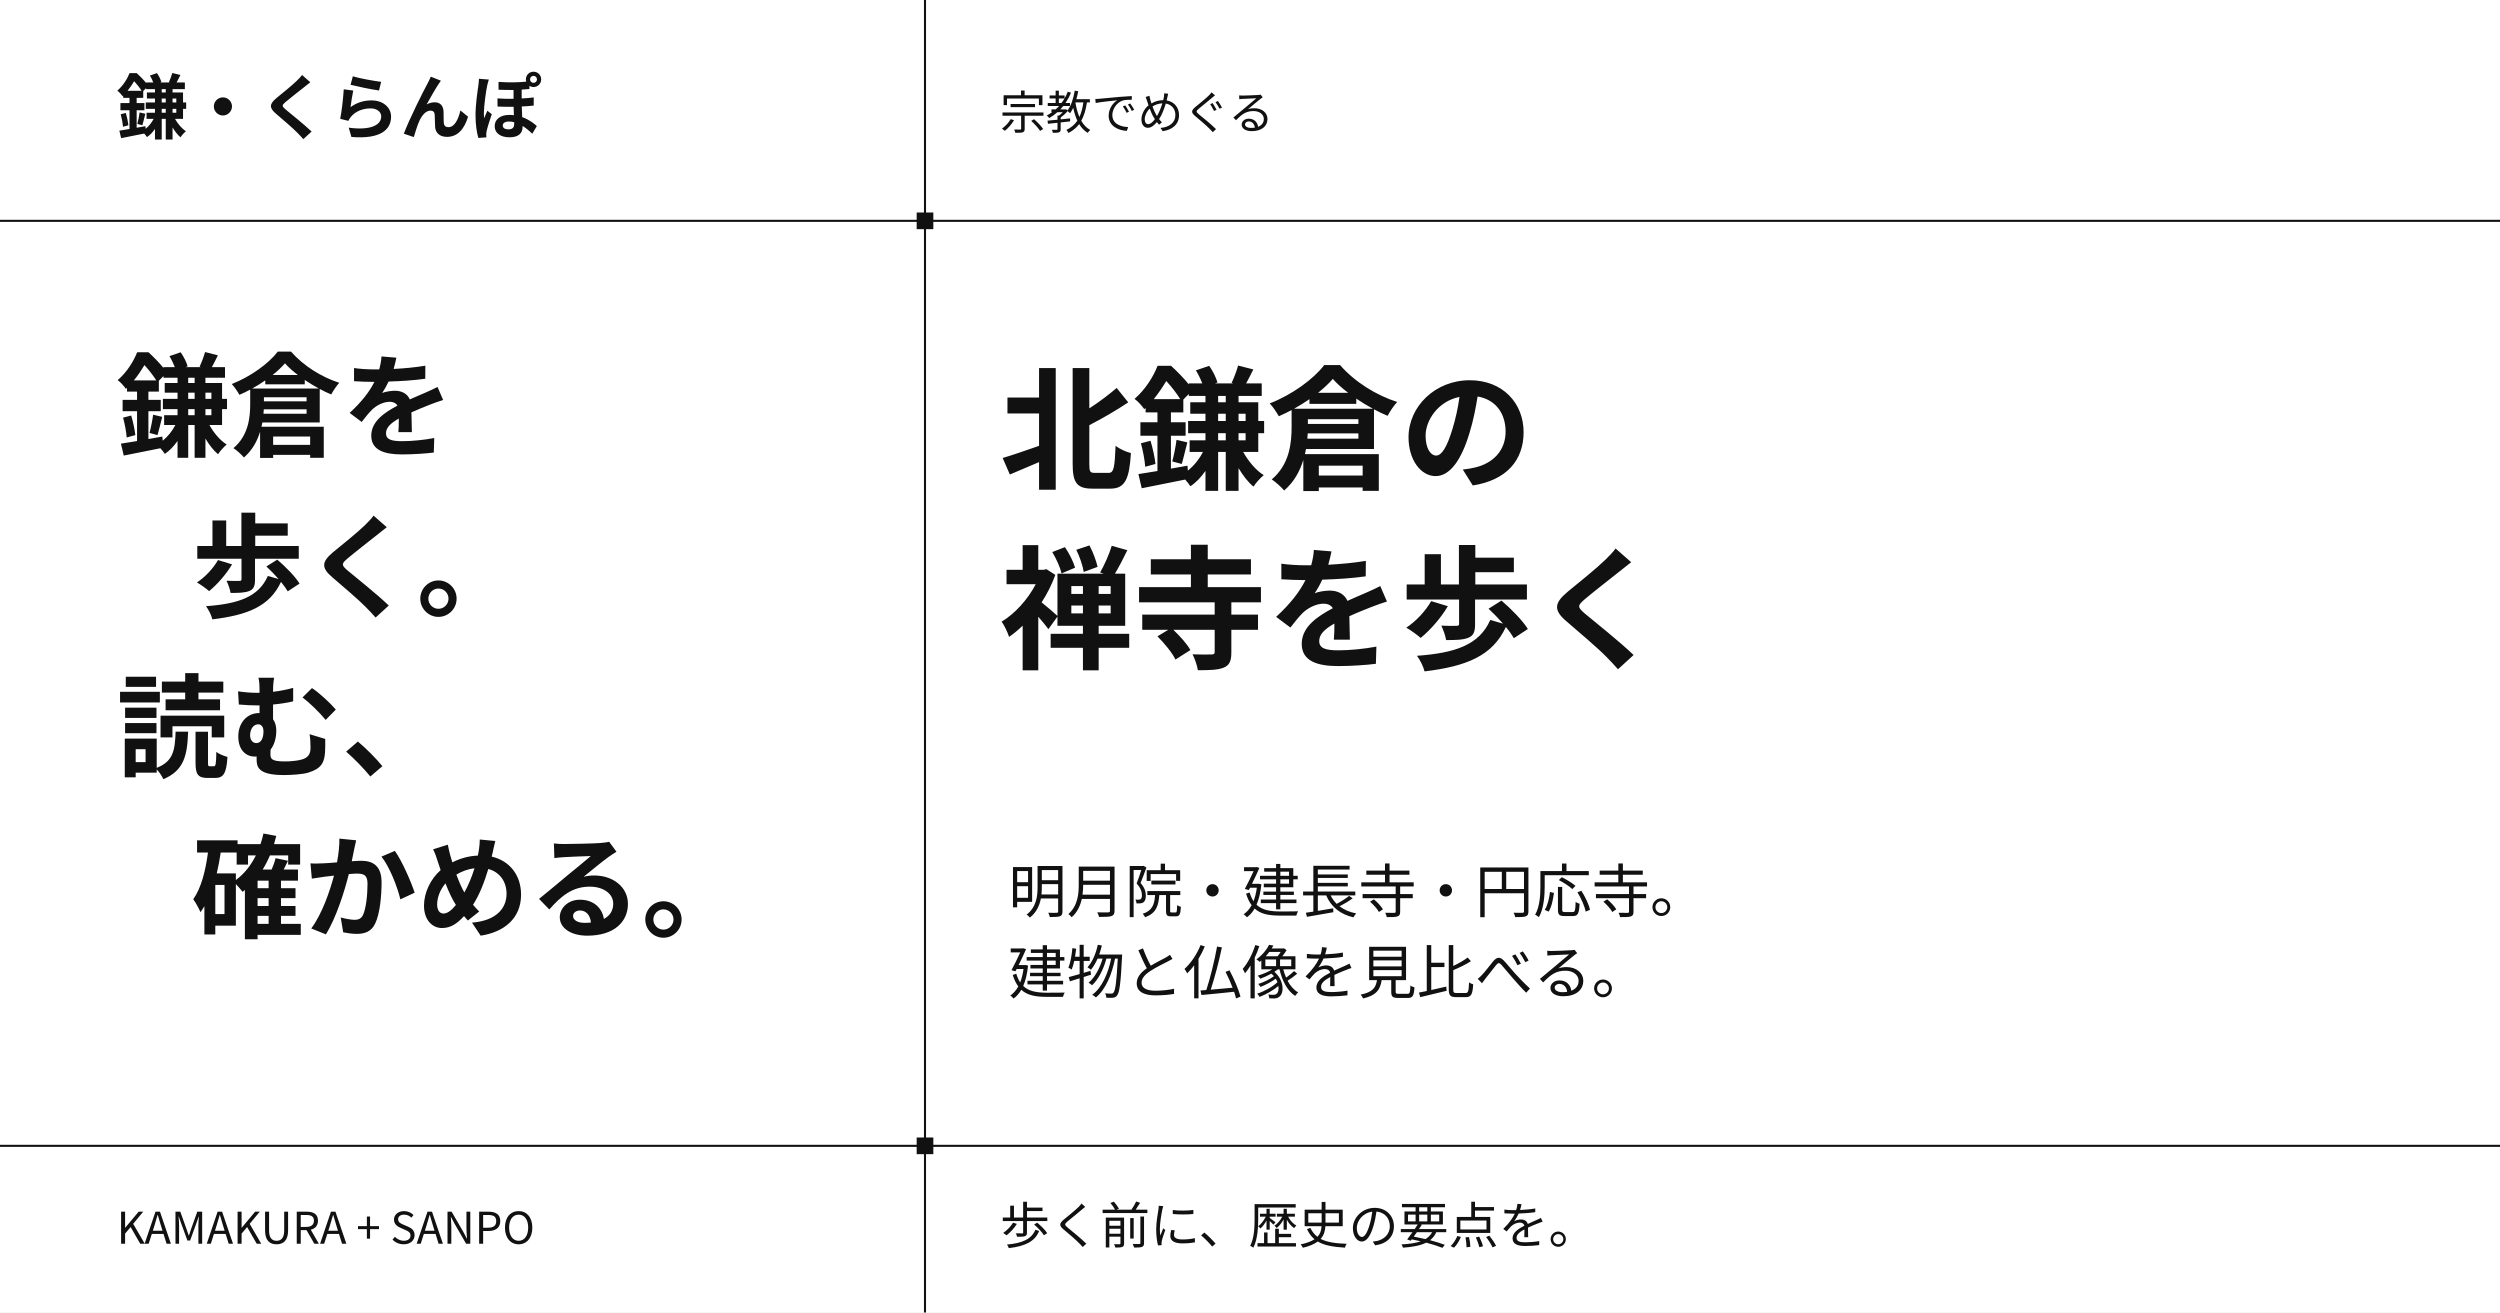
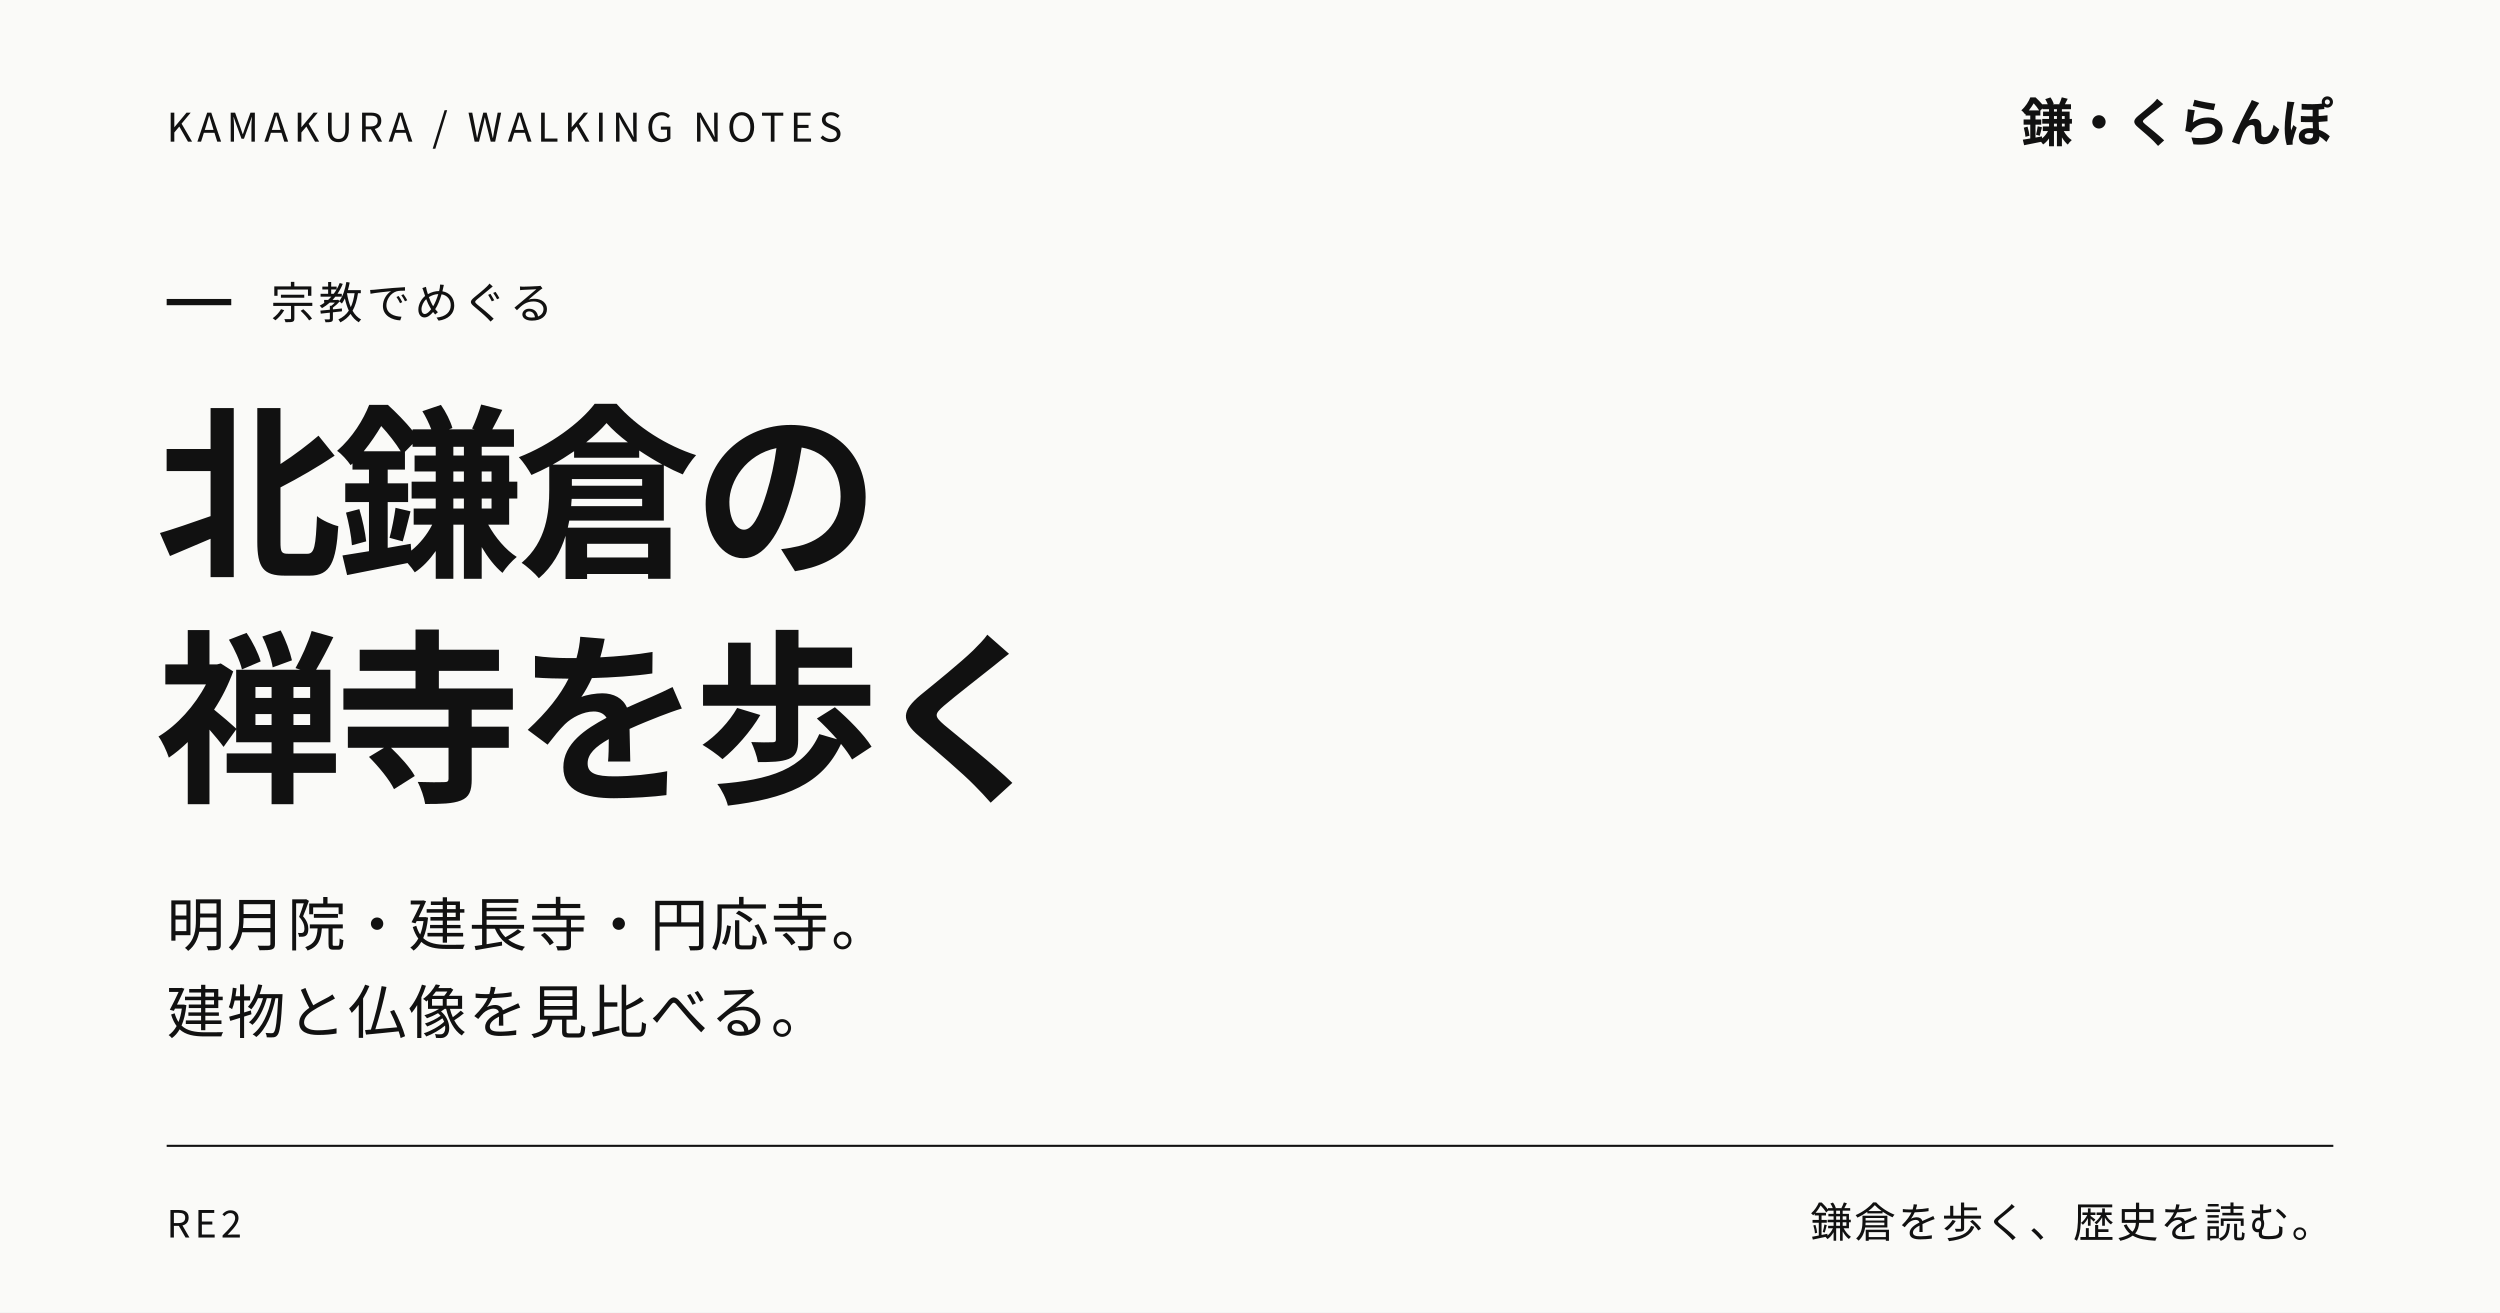
<svg xmlns="http://www.w3.org/2000/svg" width="1200" height="630" viewBox="0 0 1200 630">
-   <rect width="1200" height="630" fill="#fff" />
+   <rect width="1200" height="630" fill="#fafaf8" />
  <g fill="#111" font-family="Noto Sans CJK JP, sans-serif">
-     <text x="56" y="64" font-size="34" font-weight="700">鎌・くらんぽ</text>
-     <text x="480" y="62" font-size="22" font-weight="400">宗教でめぐる</text>
-     <path d="M444 0V630 M0 106H1200 M0 550H1200" fill="none" stroke="#111" stroke-width="1" />
-     <rect x="440" y="102" width="8" height="8" />
-     <rect x="440" y="546" width="8" height="8" />
-     <text x="56" y="215" font-size="54" font-weight="900">鎌倉を</text>
-     <text x="92" y="292" font-size="54" font-weight="900">歩く。</text>
-     <text x="56" y="369" font-size="54" font-weight="900">読む、</text>
-     <text x="92" y="446" font-size="54" font-weight="900">確かめる。</text>
-     <text x="480" y="230" font-size="64" font-weight="900">北鎌倉の</text>
-     <text x="480" y="316" font-size="64" font-weight="900">禅寺を歩く</text>
-     <text x="484" y="438" font-size="28" font-weight="400">明月院・建長寺・円応寺。</text>
-     <text x="484" y="477" font-size="28" font-weight="400">建物と仏像を見比べる。</text>
-     <text x="56" y="597" font-size="21" font-weight="400">KAMAKURA + SANPO</text>
-     <text x="480" y="597" font-size="24" font-weight="400">歩く前に、歴史の要点を。</text>
+     <text x="80" y="68" font-size="19" font-weight="400" letter-spacing="2.6" text-anchor="start">KAMAKURA / WALKING NOTES</text>
+     <text x="1120" y="68" font-size="25" font-weight="700" letter-spacing="0" text-anchor="end">鎌・くらんぽ</text>
+     <path d="M80 145H111" stroke="#111" stroke-width="3" />
+     <text x="130" y="153" font-size="21" font-weight="400" letter-spacing="2" text-anchor="start">宗教でめぐる</text>
+     <text x="75" y="270" font-size="89" font-weight="900" letter-spacing="-3" text-anchor="start">北鎌倉の</text>
+     <text x="75" y="378" font-size="89" font-weight="900" letter-spacing="-3" text-anchor="start">禅寺を歩く</text>
+     <text x="80" y="454" font-size="28" font-weight="400" letter-spacing="1" text-anchor="start">明月院・建長寺・円応寺。</text>
+     <text x="80" y="496" font-size="28" font-weight="400" letter-spacing="1" text-anchor="start">建物と仏像を見比べる。</text>
+     <path d="M80 550H1120" stroke="#111" stroke-width="1" />
+     <text x="80" y="594" font-size="18" font-weight="400" letter-spacing="2" text-anchor="start">RE2</text>
+     <text x="1120" y="594" font-size="20" font-weight="400" letter-spacing="1" text-anchor="end">鎌倉を歩く、歴史を読む。</text>
  </g>
</svg>
